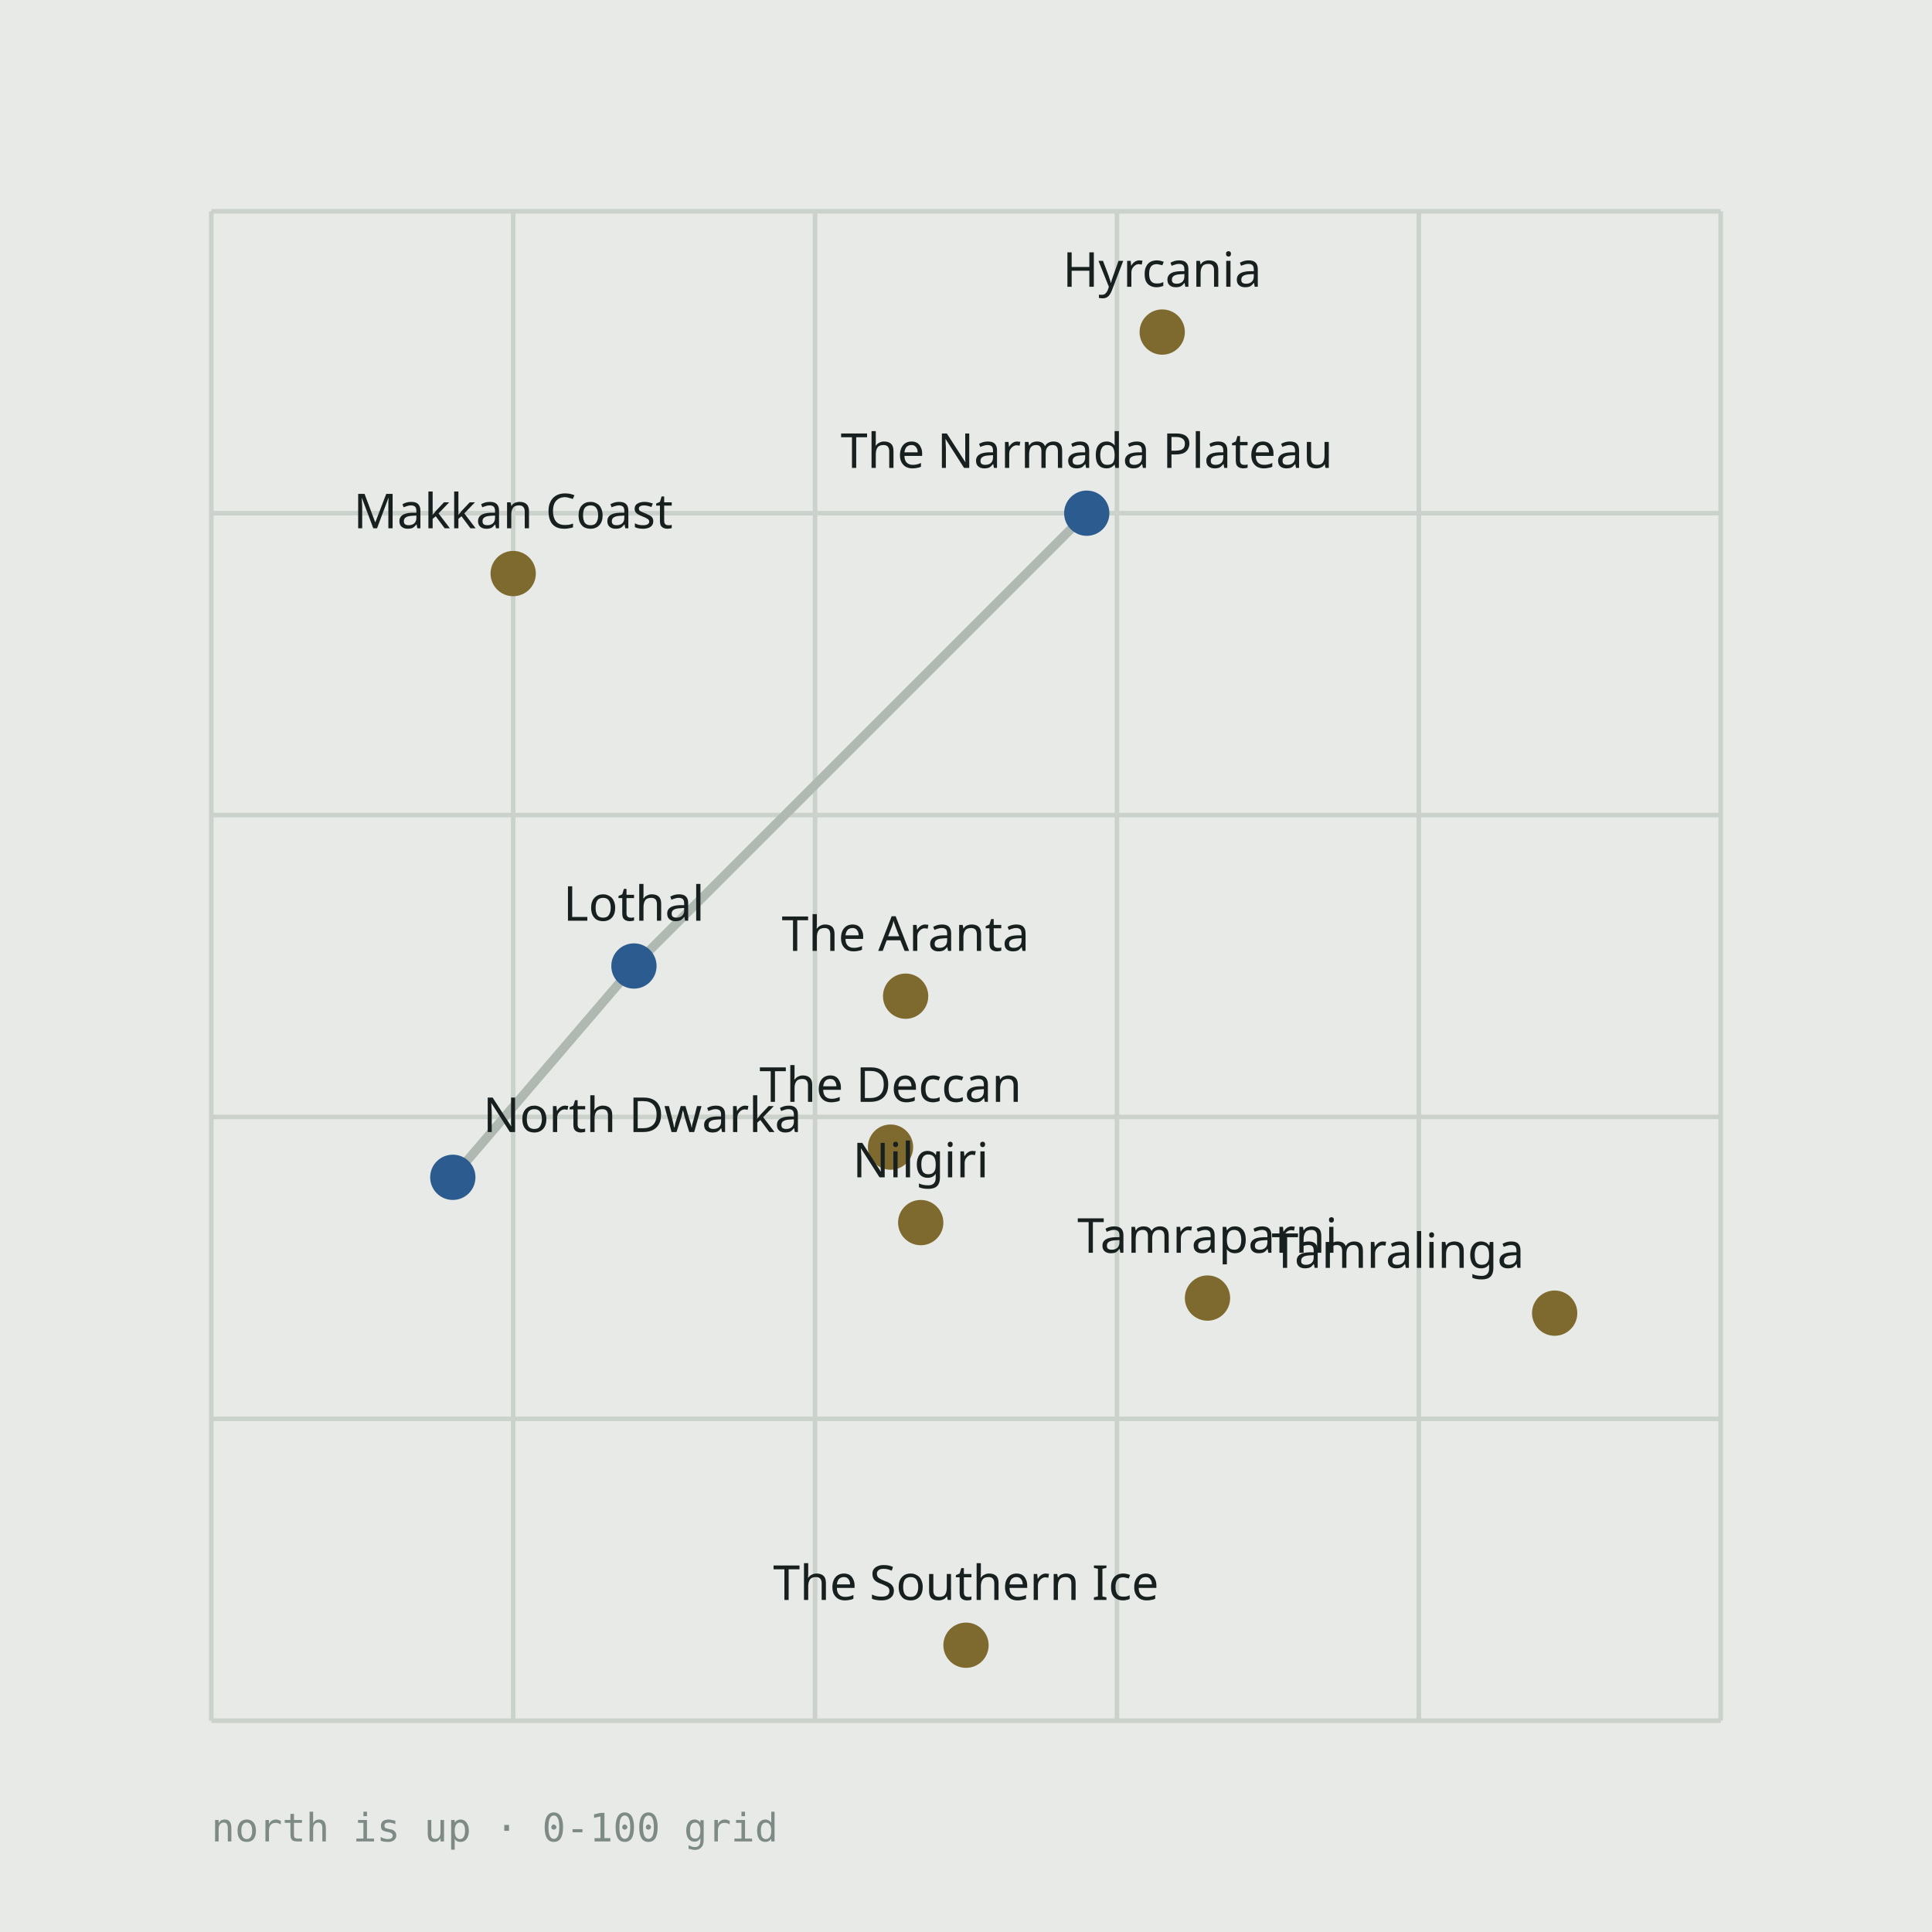
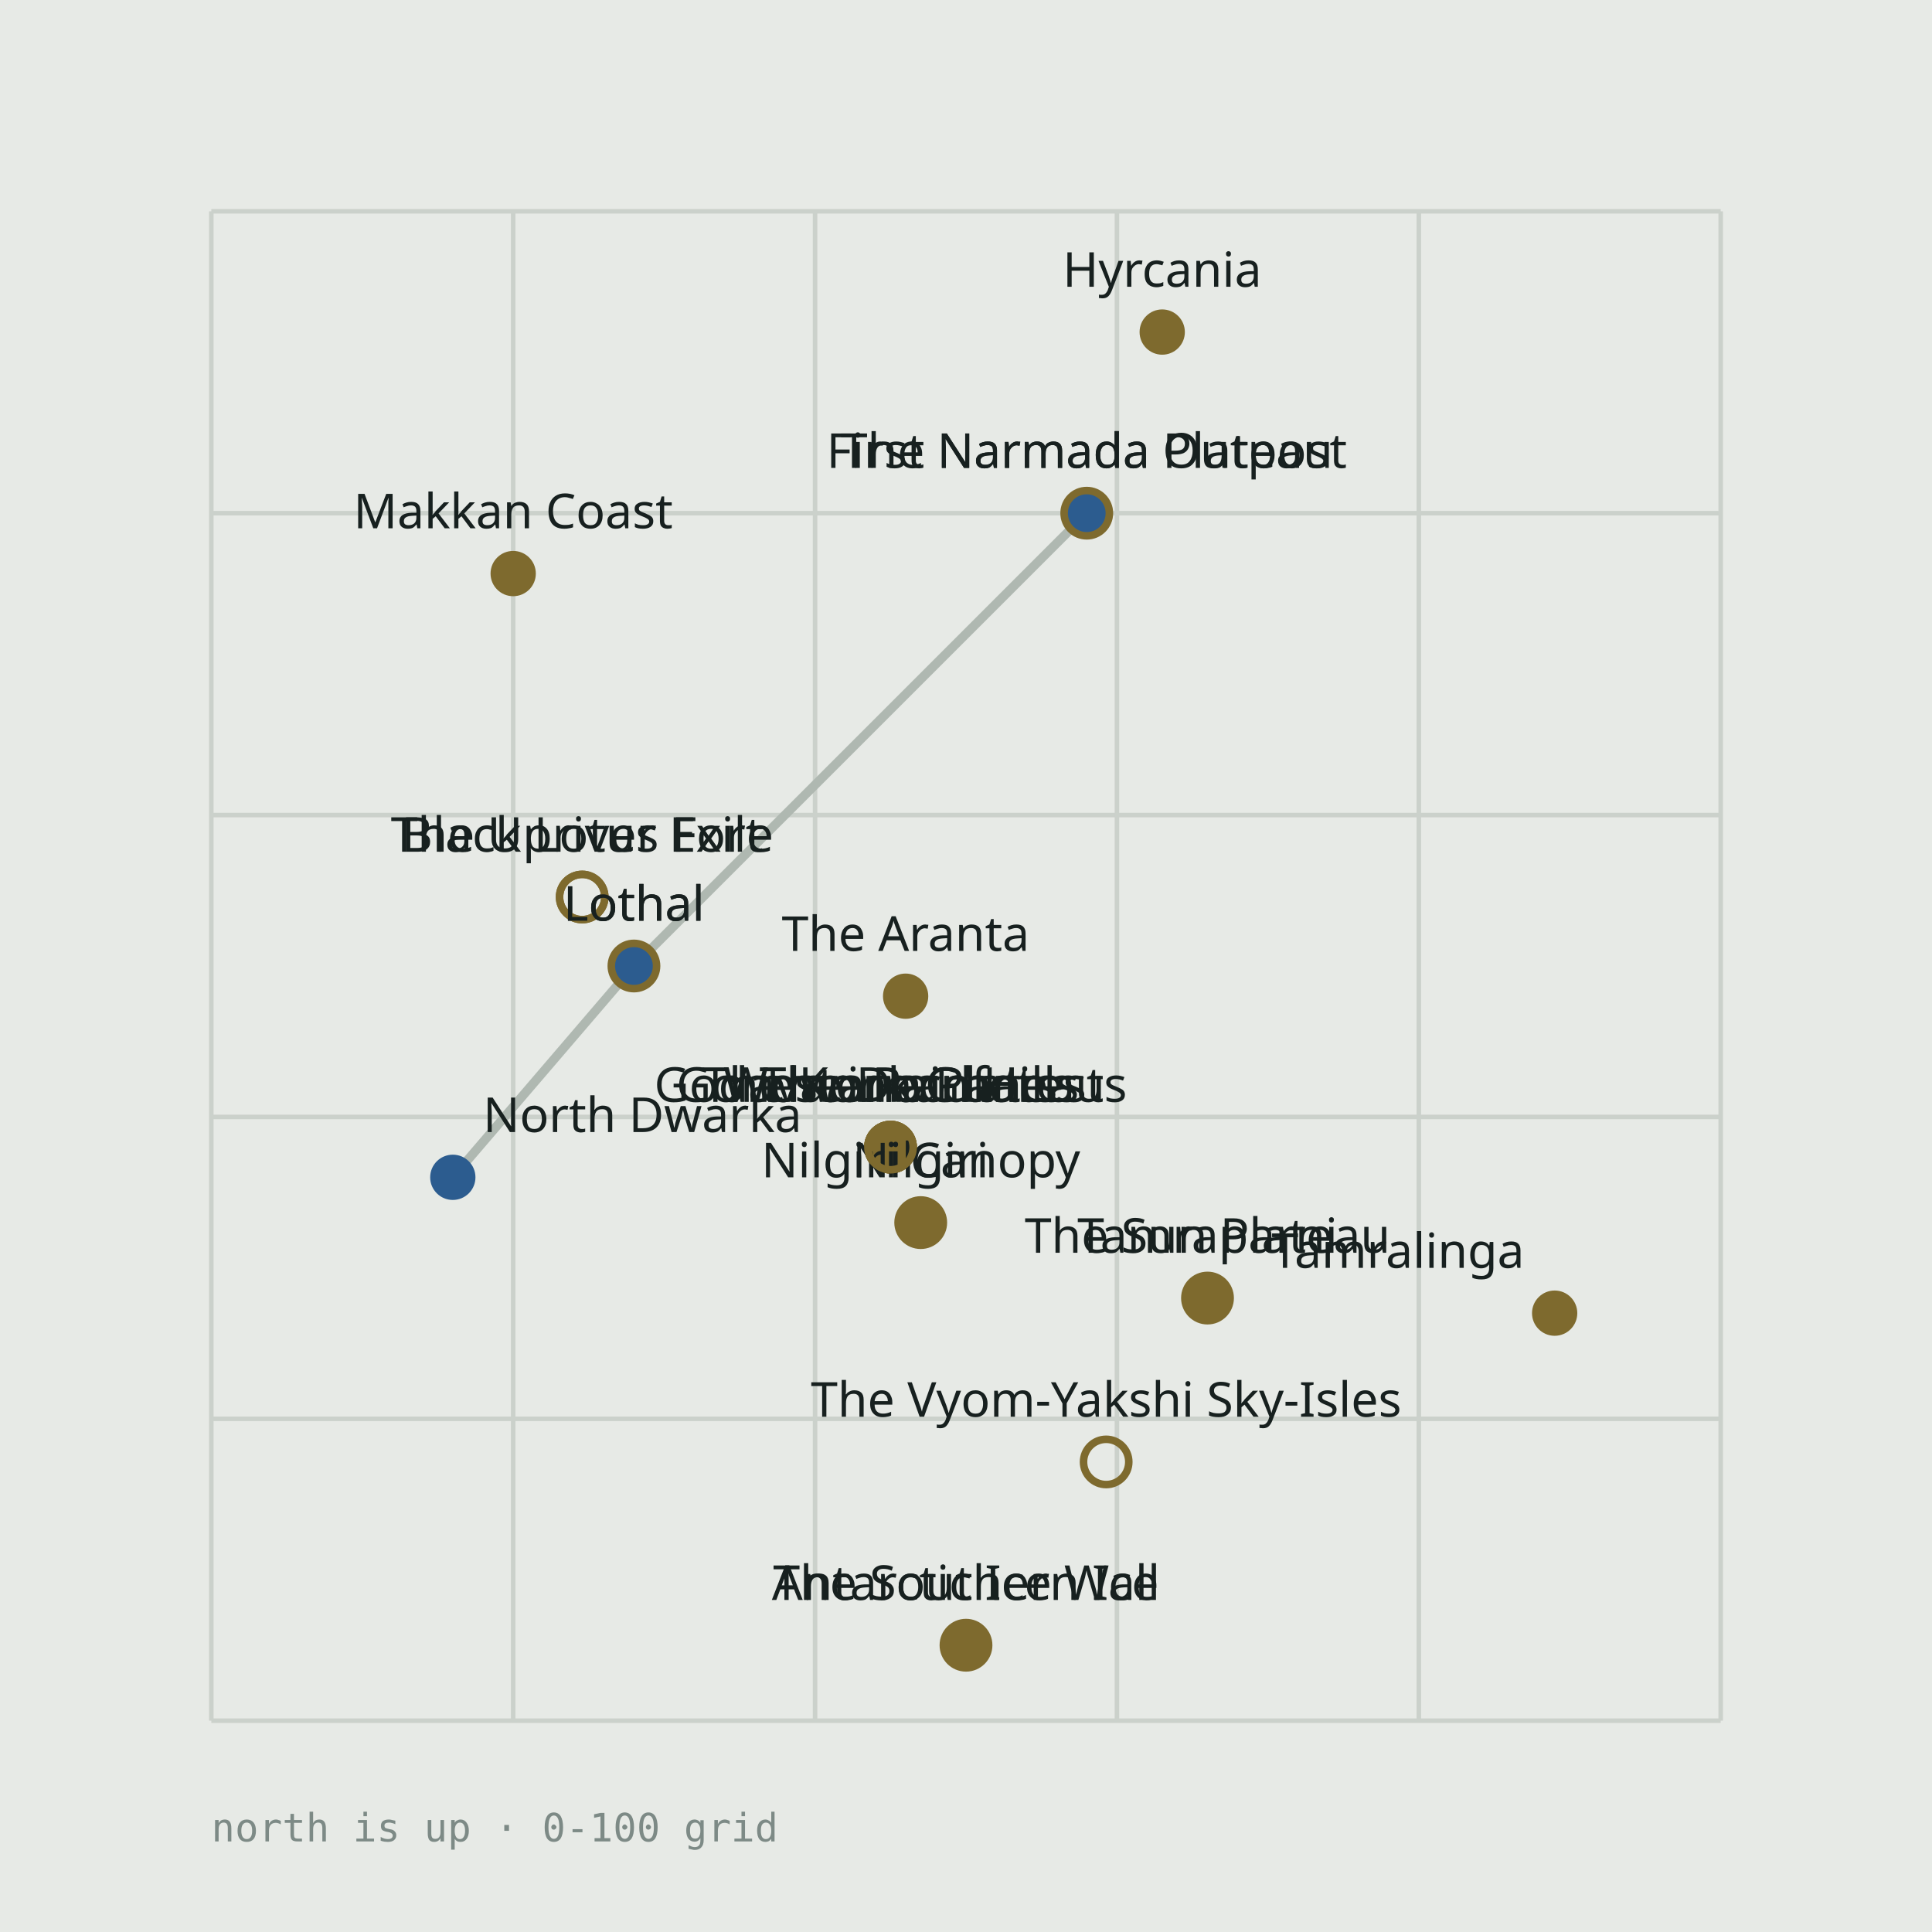
<svg xmlns="http://www.w3.org/2000/svg" viewBox="-14 -14 128 128" width="720" role="img" aria-label="Map of Post-Cataclysmic Era (The Great Shattering)">
  <style>
  .bg{fill:#E7EAE6}.grid{stroke:#CBD1CB;stroke-width:.3}.edge{stroke:#AFB8B1;stroke-width:.6}
  .dot{fill:#2C5C8F}.dot-place{fill:#7E6A2E}
+   .dot-within{fill:none;stroke:#7E6A2E;stroke-width:.5}
  .lbl{fill:#17201F;font:3.2px Archivo,sans-serif}
  .cap{fill:#7D8A86;font:2.6px 'JetBrains Mono',monospace}
  .sea{fill:#93B4CB} .land{fill:#C8CBA8}
  polygon{stroke:#7E8A76;stroke-width:.25}
  .rgn{fill:#39402F;font:2.7px Archivo,sans-serif;font-style:italic;opacity:.9}
  .course{fill:none;stroke:#5B87A8;stroke-width:.8;stroke-linejoin:round;stroke-linecap:round}
  .course-lbl{fill:#2F5470;font:2.2px Archivo,sans-serif;font-style:italic}
  .t-desert{fill:#D9C89A}.t-plains{fill:#A8BE84}.t-forest{fill:#7EA46E}.t-wetland{fill:#8FAD9E}.t-hills{fill:#B3B183}.t-mountains{fill:#A9A79C}.t-river{fill:#8FB3C4}.t-coast{fill:#D8CBA0}.t-sea{fill:#7FA6C0}.t-lava_field{fill:#C4735A}
  @media(prefers-color-scheme:dark){
   .bg{fill:#121817}.grid{stroke:#28322F}.edge{stroke:#3E4C4E}
-    .dot{fill:#74A8DA}.dot-place{fill:#CBAE6A}.lbl{fill:#E2E7E3}.cap{fill:#78857F}
+    .dot{fill:#74A8DA}.dot-place{fill:#CBAE6A}.dot-within{fill:none;stroke:#CBAE6A}   .lbl{fill:#E2E7E3}.cap{fill:#78857F}
   .sea{fill:#18242E} .land{fill:#2A3026}
   polygon{stroke:#3A4436} .rgn{fill:#9FB09A}
   .course{stroke:#6E9CBD} .course-lbl{fill:#9DBDD4}
   .t-desert{fill:#3B3524}.t-plains{fill:#2A3520}.t-forest{fill:#20301E}.t-wetland{fill:#1E2E2A}.t-hills{fill:#302E20}.t-mountains{fill:#2C2B26}.t-river{fill:#1D2E36}.t-coast{fill:#393322}.t-sea{fill:#1B2C36}.t-lava_field{fill:#3A1C15}
  }
</style>
  <rect class="bg" x="-14" y="-14" width="128" height="128" />
  <line class="grid" x1="0" y1="0" x2="0" y2="100" />
  <line class="grid" x1="0" y1="0" x2="100" y2="0" />
  <line class="grid" x1="20" y1="0" x2="20" y2="100" />
  <line class="grid" x1="0" y1="20" x2="100" y2="20" />
  <line class="grid" x1="40" y1="0" x2="40" y2="100" />
  <line class="grid" x1="0" y1="40" x2="100" y2="40" />
  <line class="grid" x1="60" y1="0" x2="60" y2="100" />
  <line class="grid" x1="0" y1="60" x2="100" y2="60" />
  <line class="grid" x1="80" y1="0" x2="80" y2="100" />
  <line class="grid" x1="0" y1="80" x2="100" y2="80" />
  <line class="grid" x1="100" y1="0" x2="100" y2="100" />
  <line class="grid" x1="0" y1="100" x2="100" y2="100" />
  <line class="edge" x1="16" y1="64" x2="28" y2="50" />
  <line class="edge" x1="28" y1="50" x2="58" y2="20" />
  <circle class="dot" cx="16" cy="64" r="1.5" />
  <text class="lbl" x="18" y="61" text-anchor="start">North Dwarka</text>
  <circle class="dot" cx="28" cy="50" r="1.5" />
  <text class="lbl" x="28" y="47" text-anchor="middle">Lothal</text>
  <circle class="dot" cx="58" cy="20" r="1.5" />
  <text class="lbl" x="58" y="17" text-anchor="middle">The Narmada Plateau</text>
+   <circle class="dot-place dot-within" cx="50" cy="95" r="1.5" />
+   <text class="lbl" x="50" y="92" text-anchor="middle">Antarctic Ice Wall</text>
  <circle class="dot-place" cx="46" cy="52" r="1.5" />
  <text class="lbl" x="46" y="49" text-anchor="middle">The Aranta</text>
+   <circle class="dot-place dot-within" cx="24.571" cy="45.429" r="1.5" />
+   <text class="lbl" x="24.571" y="42.429" text-anchor="middle">Black Lotus Fort</text>
  <circle class="dot-place" cx="45" cy="62" r="1.5" />
  <text class="lbl" x="45" y="59" text-anchor="middle">The Deccan</text>
+   <circle class="dot-place dot-within" cx="45" cy="62" r="1.5" />
+   <text class="lbl" x="45" y="59" text-anchor="middle">Godavari Rainforests</text>
+   <circle class="dot-place dot-within" cx="45" cy="62" r="1.5" />
+   <text class="lbl" x="45" y="59" text-anchor="middle">Gondwana Plateau</text>
  <circle class="dot-place" cx="63" cy="8" r="1.5" />
  <text class="lbl" x="63" y="5" text-anchor="middle">Hyrcania</text>
+   <circle class="dot-place dot-within" cx="45" cy="62" r="1.5" />
+   <text class="lbl" x="45" y="59" text-anchor="middle">The Konkan Hills</text>
  <circle class="dot-place" cx="20" cy="24" r="1.5" />
  <text class="lbl" x="20" y="21" text-anchor="middle">Makkan Coast</text>
+   <circle class="dot-place dot-within" cx="58" cy="20" r="1.5" />
+   <text class="lbl" x="58" y="17" text-anchor="middle">First Narmada Outpost</text>
  <circle class="dot-place" cx="47" cy="67" r="1.5" />
  <text class="lbl" x="47" y="64" text-anchor="middle">Nilgiri</text>
+   <circle class="dot-place dot-within" cx="47" cy="67" r="1.5" />
+   <text class="lbl" x="47" y="64" text-anchor="middle">Nilgiri Canopy</text>
+   <circle class="dot-place dot-within" cx="59.286" cy="82.857" r="1.5" />
+   <text class="lbl" x="59.286" y="79.857" text-anchor="middle">The Vyom-Yakshi Sky-Isles</text>
  <circle class="dot-place" cx="50" cy="95" r="1.5" />
  <text class="lbl" x="50" y="92" text-anchor="middle">The Southern Ice</text>
+   <circle class="dot-place dot-within" cx="66" cy="72" r="1.5" />
+   <text class="lbl" x="66" y="69" text-anchor="middle">The Sun Plateau</text>
  <circle class="dot-place" cx="89" cy="73" r="1.5" />
  <text class="lbl" x="87" y="70" text-anchor="end">Tamralinga</text>
  <circle class="dot-place" cx="66" cy="72" r="1.5" />
  <text class="lbl" x="66" y="69" text-anchor="middle">Tamraparni</text>
+   <circle class="dot-place dot-within" cx="24.571" cy="45.429" r="1.5" />
+   <text class="lbl" x="24.571" y="42.429" text-anchor="middle">The Upriver Exile</text>
+   <circle class="dot-place dot-within" cx="45" cy="62" r="1.5" />
+   <text class="lbl" x="45" y="59" text-anchor="middle">Western Ghats</text>
+   <circle class="dot-place dot-within" cx="28" cy="50" r="1.5" />
+   <text class="lbl" x="28" y="47" text-anchor="middle">Lothal</text>
  <text class="cap" x="0" y="108">north is up · 0-100 grid</text>
</svg>
